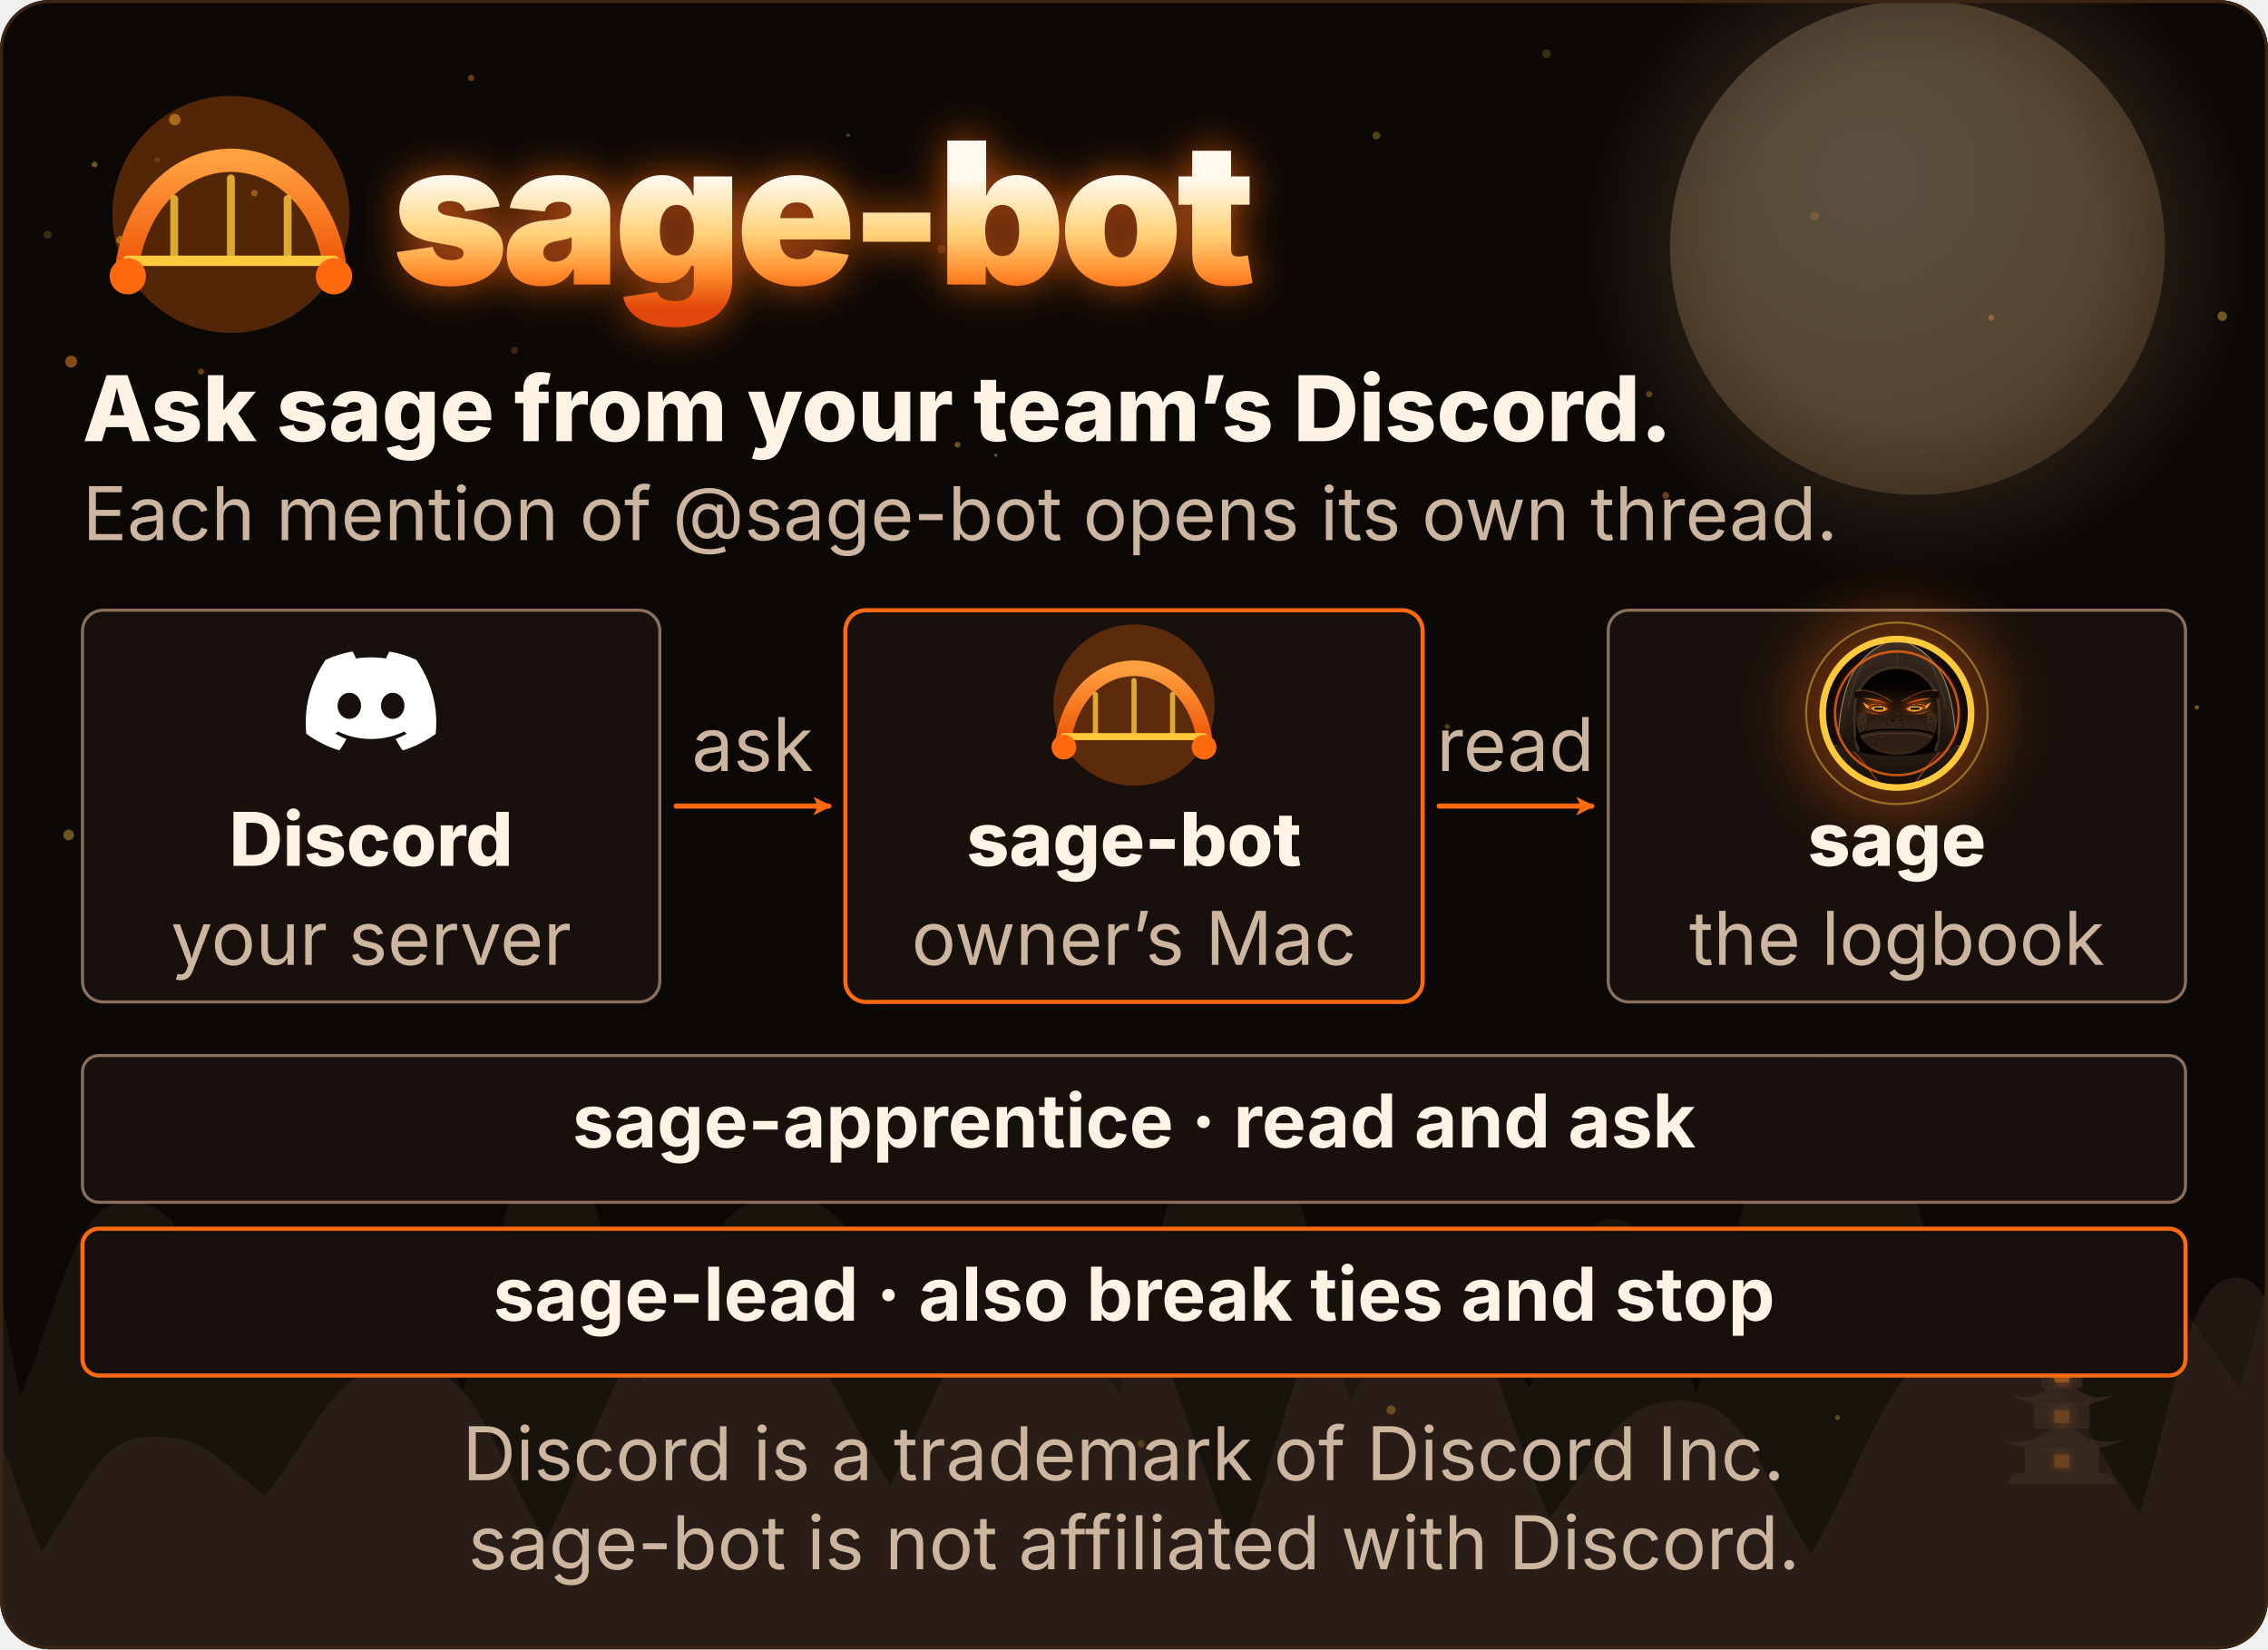
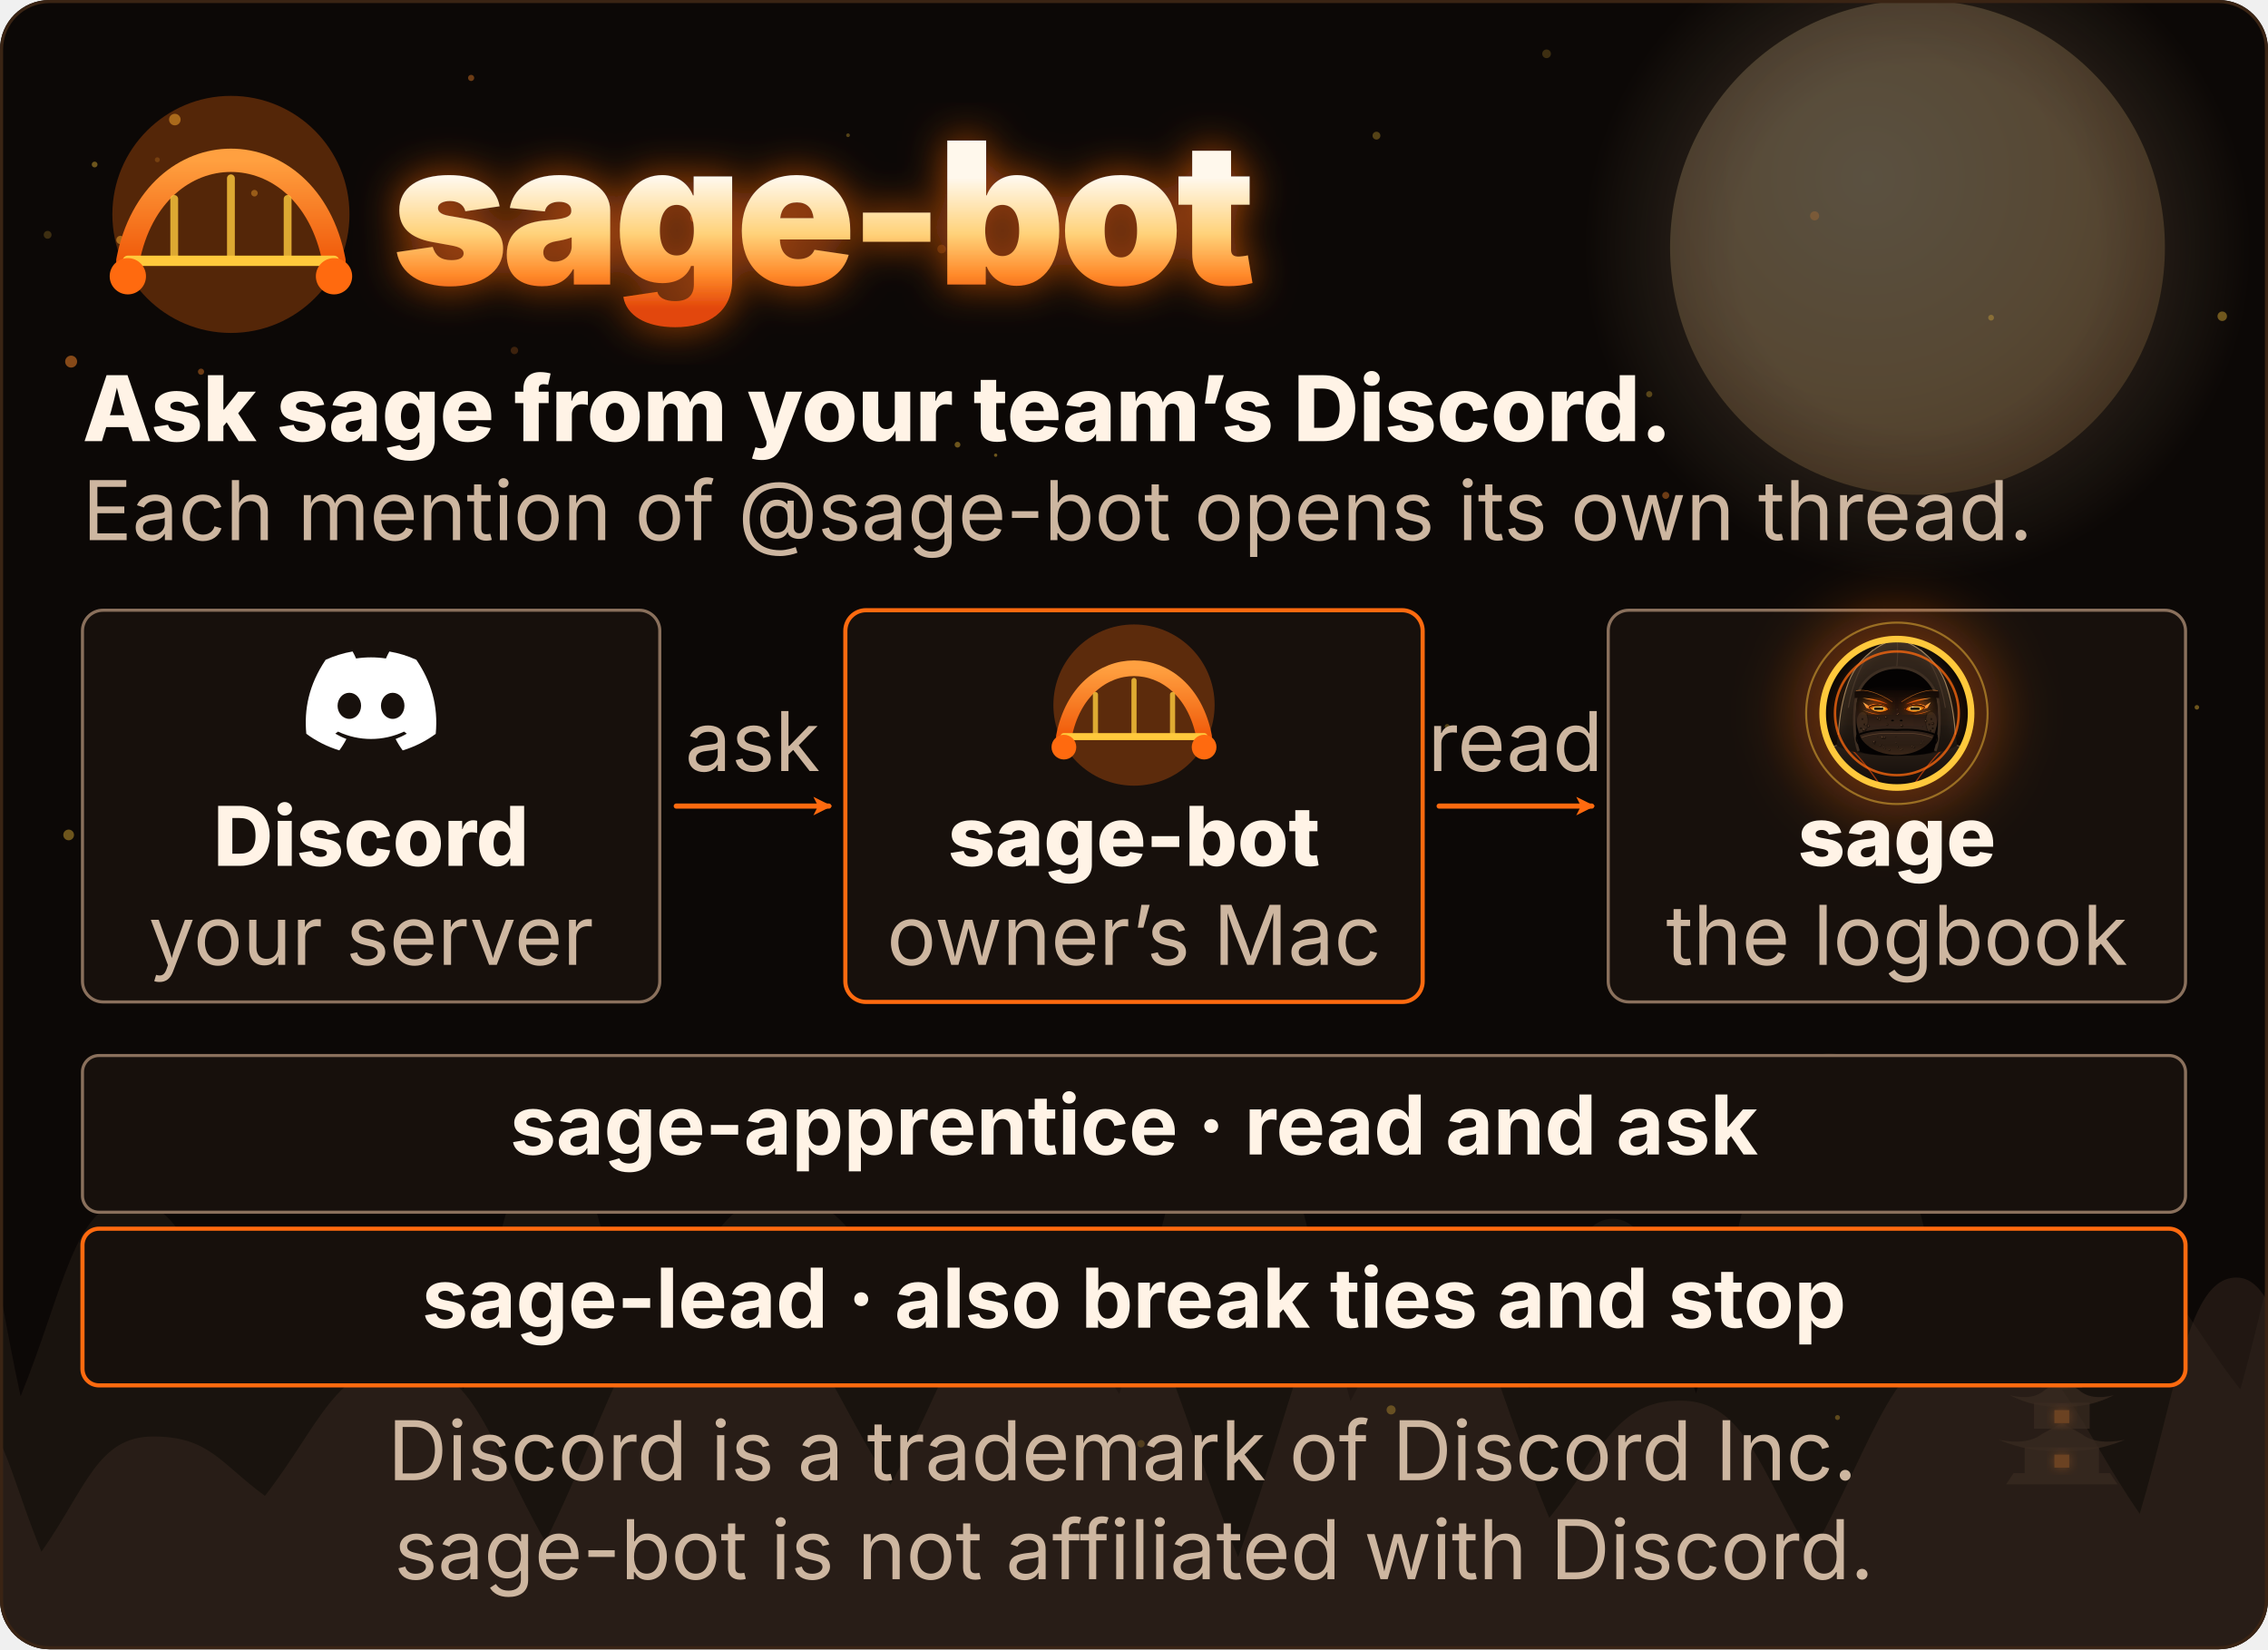
<svg xmlns="http://www.w3.org/2000/svg" viewBox="0 0 1100 800" width="1100" height="800" role="img" aria-label="sage-bot: mention @sage-bot in Discord, and it answers from sage's logbook on the owner's Mac. A sage-apprentice reads and asks; a sage-lead also breaks ties and stops.">
  <style>.pulse{animation:pulse 5s ease-in-out infinite}@keyframes pulse{50%{opacity:.55}}@media (prefers-reduced-motion:reduce){.pulse{animation:none}}</style>
  <defs>
    <linearGradient id="hero-d-sky" x1="0" y1="0" x2="0" y2="1">
      <stop offset="0" stop-color="#080605" />
      <stop offset="0.45" stop-color="#1B120C" />
      <stop offset="0.72" stop-color="#22160E" />
      <stop offset="1" stop-color="#0A0706" />
    </linearGradient>
    <radialGradient id="hero-d-haze">
      <stop offset="0" stop-color="#FF8A2A" stop-opacity="0.6" />
      <stop offset="0.5" stop-color="#FF6A0F" stop-opacity="0.2" />
      <stop offset="1" stop-color="#FF6A0F" stop-opacity="0" />
    </radialGradient>
    <radialGradient id="hero-d-moonglow">
      <stop offset="0.55" stop-color="#F2CD96" stop-opacity="0.5" />
      <stop offset="1" stop-color="#F2CD96" stop-opacity="0" />
    </radialGradient>
    <radialGradient id="hero-d-moon" cx="0.4" cy="0.36" r="0.72">
      <stop offset="0" stop-color="#F8E7C6" />
      <stop offset="0.6" stop-color="#E4BC88" />
      <stop offset="1" stop-color="#B8844F" />
    </radialGradient>
    <radialGradient id="hero-d-iris" cx="0.51" cy="0.52" r="0.56">
      <stop offset="0" stop-color="#FFF4C2" />
      <stop offset="0.16" stop-color="#FFD54A" />
      <stop offset="0.4" stop-color="#FDB022" />
      <stop offset="0.66" stop-color="#EE7A0C" />
      <stop offset="0.86" stop-color="#A83E08" />
      <stop offset="1" stop-color="#4A1803" />
    </radialGradient>
    <linearGradient id="hero-d-lid" x1="0" y1="0.34" x2="0" y2="0.96">
      <stop offset="0" stop-color="#000" stop-opacity="0.85" />
      <stop offset="1" stop-color="#000" stop-opacity="0" />
    </linearGradient>
    <linearGradient id="hero-d-markR" x1="0" y1="0.5" x2="1" y2="0.3">
      <stop offset="0" stop-color="#B83A0A" />
      <stop offset="0.55" stop-color="#FF6A0F" />
      <stop offset="1" stop-color="#FFB050" />
    </linearGradient>
    <linearGradient id="hero-d-markL" x1="1" y1="0.5" x2="0" y2="0.3">
      <stop offset="0" stop-color="#B83A0A" />
      <stop offset="0.55" stop-color="#FF6A0F" />
      <stop offset="1" stop-color="#FFB050" />
    </linearGradient>
    <linearGradient id="hero-d-skin" x1="0" y1="0" x2="0" y2="1">
      <stop offset="0" stop-color="#040202" />
      <stop offset="0.32" stop-color="#1A110B" />
      <stop offset="0.6" stop-color="#33231A" />
      <stop offset="0.86" stop-color="#2C1E14" />
      <stop offset="1" stop-color="#3A2618" />
    </linearGradient>
    <linearGradient id="hero-d-robe" x1="0" y1="0" x2="0" y2="1">
      <stop offset="0" stop-color="#2B2018" />
      <stop offset="1" stop-color="#100B08" />
    </linearGradient>
    <linearGradient id="hero-d-bust" x1="0" y1="0" x2="0" y2="1">
      <stop offset="0" stop-color="#2B2018" />
      <stop offset="1" stop-color="#0A0604" />
    </linearGradient>
    <linearGradient id="hero-d-hood" x1="0" y1="0" x2="0" y2="1">
      <stop offset="0" stop-color="#382A1F" />
      <stop offset="1" stop-color="#18120D" />
    </linearGradient>
    <linearGradient id="hero-d-rock" x1="0" y1="0" x2="0" y2="1">
      <stop offset="0" stop-color="#33271D" />
      <stop offset="1" stop-color="#0D0907" />
    </linearGradient>
    <radialGradient id="hero-d-disc" cx="0.5" cy="0.42" r="0.62">
      <stop offset="0" stop-color="#3B2B1E" />
      <stop offset="1" stop-color="#100B08" />
    </radialGradient>
    <radialGradient id="hero-d-orb" cx="0.4" cy="0.38" r="0.65">
      <stop offset="0" stop-color="#FFF6D0" />
      <stop offset="0.45" stop-color="#FFC93C" />
      <stop offset="1" stop-color="#FF6A0F" />
    </radialGradient>
    <linearGradient id="hero-d-fall" x1="0" y1="0" x2="0" y2="1">
      <stop offset="0" stop-color="#F4E6CC" stop-opacity="0.95" />
      <stop offset="1" stop-color="#F4E6CC" stop-opacity="0" />
    </linearGradient>
    <linearGradient id="hero-d-word" x1="0" y1="0" x2="0" y2="1">
      <stop offset="0.2" stop-color="#FFF8EC" />
      <stop offset="0.5" stop-color="#FFD27A" />
      <stop offset="0.72" stop-color="#FF8A2A" />
      <stop offset="0.9" stop-color="#E2470A" />
    </linearGradient>
    <linearGradient id="hero-d-ember" x1="0" y1="0" x2="0" y2="1">
      <stop offset="0" stop-color="#FFA040" />
      <stop offset="1" stop-color="#F05A0A" />
    </linearGradient>
    <filter id="hero-d-wordglow" x="-10%" y="-20%" width="120%" height="140%">
      <feGaussianBlur in="SourceAlpha" stdDeviation="10" result="b" />
      <feFlood flood-color="#FF6A0F" flood-opacity="0.7" />
      <feComposite in2="b" operator="in" result="g" />
      <feMerge>
        <feMergeNode in="g" />
        <feMergeNode in="SourceGraphic" />
      </feMerge>
    </filter>
    <filter id="hero-d-glow" x="-50%" y="-50%" width="200%" height="200%">
      <feGaussianBlur in="SourceGraphic" stdDeviation="2.6" result="b" />
      <feMerge>
        <feMergeNode in="b" />
        <feMergeNode in="SourceGraphic" />
      </feMerge>
    </filter>
    <filter id="hero-d-blur" x="-50%" y="-50%" width="200%" height="200%">
      <feGaussianBlur stdDeviation="14" />
    </filter>
    <filter id="hero-d-mist" x="-30%" y="-200%" width="160%" height="500%">
      <feGaussianBlur stdDeviation="20" />
    </filter>
    <marker id="hero-d-hot" viewBox="0 0 12 12" refX="10" refY="6" markerWidth="9" markerHeight="9" markerUnits="userSpaceOnUse" orient="auto-start-reverse">
      <path d="M0 0 L12 6 L0 12 L3 6 z" fill="#FF6A0F" />
    </marker>
    <marker id="hero-d-muted" viewBox="0 0 12 12" refX="10" refY="6" markerWidth="9" markerHeight="9" markerUnits="userSpaceOnUse" orient="auto-start-reverse">
      <path d="M0 0 L12 6 L0 12 L3 6 z" fill="#8A705C" />
    </marker>
    <marker id="hero-d-bad" viewBox="0 0 12 12" refX="10" refY="6" markerWidth="9" markerHeight="9" markerUnits="userSpaceOnUse" orient="auto-start-reverse">
      <path d="M0 0 L12 6 L0 12 L3 6 z" fill="#FF6A55" />
    </marker>
    <marker id="hero-d-loop" viewBox="0 0 12 12" refX="10" refY="6" markerWidth="9" markerHeight="9" markerUnits="userSpaceOnUse" orient="auto-start-reverse">
      <path d="M0 0 L12 6 L0 12 L3 6 z" fill="#FFC93C" />
    </marker>
    <clipPath id="hero-d-frame">
      <rect width="1100" height="800" rx="24" />
    </clipPath>
  </defs>
  <g clip-path="url(#hero-d-frame)">
    <rect width="1100" height="800" rx="24" fill="#0C0806" />
    <circle cx="930" cy="120" r="161.3" fill="url(#hero-d-moonglow)" opacity="0.3" />
    <circle cx="930" cy="120" r="120" fill="url(#hero-d-moon)" opacity="0.22" />
    <path d="M-60 800 L-60 680 C-46 614.3 -42.5 560.6 -25 560.6 C-7.5 560.6 -4 613.1 10 677.3 C31.1 625.3 36.3 582.8 62.6 582.8 C89 582.8 94.2 615.3 115.3 654.9 C137.2 631.5 142.7 612.4 170 612.4 C197.4 612.4 202.9 640.1 224.8 673.9 C241.8 610 246.1 557.8 267.4 557.8 C288.6 557.8 292.9 608.6 309.9 670.7 C337.5 620.9 344.4 580.2 378.9 580.2 C413.4 580.2 420.3 613.6 447.9 654.3 C466.9 637.4 471.7 623.5 495.4 623.5 C519.2 623.5 523.9 647.3 542.9 676.3 C565.3 597.9 570.9 533.7 598.9 533.7 C626.9 533.7 632.5 599.4 655 679.6 C672.3 647.9 676.7 621.9 698.4 621.9 C720.1 621.9 724.5 645.1 741.8 673.4 C758 628.2 762 591.2 782.2 591.2 C802.4 591.2 806.5 629.3 822.6 675.9 C848.5 585.2 855 511 887.3 511 C919.6 511 926.1 579.6 951.9 663.4 C978.9 635.4 985.6 612.4 1019.3 612.4 C1052.9 612.4 1059.7 640.1 1086.6 674 C1108.6 594.8 1114.1 530 1141.5 530 C1169 530 1174.5 580.6 1196.5 642.4 L1196.5 800 Z" fill="#3A2B21" opacity="0.3" />
    <path d="M973 720 L1027 720 L1023.4 714.6 L976.6 714.6 Z" fill="#3A2B21" opacity="0.7" />
    <path d="M982 714.6 L1018 714.6 L1018 702 L982 702 Z" fill="#3A2B21" opacity="0.7" />
    <path d="M969.4 698.4 Q983.2 701.1 990.2 695.7 L1000 690.3 L1009.8 695.7 Q1016.8 701.1 1030.6 698.4 Q1015.3 704.7 1000 703.8 Q984.7 704.7 969.4 698.4 Z" fill="#3A2B21" opacity="0.7" />
    <path d="M996.4 711.9 L1003.6 711.9 L1003.6 705.6 L996.4 705.6 Z" fill="#FF8A2A" opacity="0.48" filter="url(#hero-d-glow)" />
    <path d="M986.5 693 L1013.5 693 L1013.5 680.4 L986.5 680.4 Z" fill="#3A2B21" opacity="0.7" />
    <path d="M974.8 676.8 Q986.1 679.5 991.9 674.1 L1000 668.7 L1008.1 674.1 Q1013.9 679.5 1025.2 676.8 Q1012.6 683.1 1000 682.2 Q987.4 683.1 974.8 676.8 Z" fill="#3A2B21" opacity="0.7" />
    <path d="M996.4 690.3 L1003.6 690.3 L1003.6 684 L996.4 684 Z" fill="#FF8A2A" opacity="0.48" filter="url(#hero-d-glow)" />
    <path d="M990.1 673.2 L1009.9 673.2 L1009.9 660.6 L990.1 660.6 Z" fill="#3A2B21" opacity="0.7" />
    <path d="M980.2 657 Q989.1 659.7 993.7 654.3 L1000 648.9 L1006.3 654.3 Q1010.9 659.7 1019.8 657 Q1009.9 663.3 1000 662.4 Q990.1 663.3 980.2 657 Z" fill="#3A2B21" opacity="0.7" />
    <path d="M996.4 670.5 L1003.6 670.5 L1003.6 664.2 L996.4 664.2 Z" fill="#FF8A2A" opacity="0.48" filter="url(#hero-d-glow)" />
    <path d="M1000 648.9 L1000 635.4" fill="none" stroke="#3A2B21" stroke-width="2.2" stroke-linecap="round" opacity="0.7" />
    <path d="M-60 800 L-60 760 C-44 717.1 -40 682 -20 682 C0 682 4 713.8 20.1 752.7 C41.7 722 47.2 696.8 74.3 696.8 C101.4 696.8 106.8 709.7 128.5 725.6 C155.7 690.5 162.5 661.8 196.5 661.8 C230.5 661.8 237.3 700.5 264.5 747.8 C298 680.7 306.4 625.8 348.2 625.8 C390.1 625.8 398.5 668.3 431.9 720.2 C465.7 658.1 474.1 607.3 516.2 607.3 C558.4 607.3 566.8 673.9 600.5 755.3 C630.7 672.7 638.2 605 675.9 605 C713.6 605 721.2 664.1 751.4 736.3 C776.8 705 783.1 679.4 814.9 679.4 C846.7 679.4 853 713.1 878.4 754.1 C910.3 697.3 918.3 650.8 958.1 650.8 C997.9 650.8 1005.9 688.4 1037.8 734.3 C1056.5 671.3 1061.2 619.7 1084.7 619.7 C1108.2 619.7 1112.9 681.4 1131.7 756.7 C1154 723.1 1159.6 695.5 1187.5 695.5 C1215.4 695.5 1221 706.7 1243.4 720.3 L1243.4 800 Z" fill="#3A2B21" opacity="0.45" />
    <ellipse cx="80" cy="683.1" rx="203.6" ry="26" fill="#E9D6BC" opacity="0" filter="url(#hero-d-mist)" />
    <ellipse cx="375.7" cy="725.1" rx="230.1" ry="26" fill="#E9D6BC" opacity="0" filter="url(#hero-d-mist)" />
    <ellipse cx="666.1" cy="708.7" rx="205.4" ry="26" fill="#E9D6BC" opacity="0" filter="url(#hero-d-mist)" />
    <ellipse cx="958.9" cy="696.6" rx="234.2" ry="26" fill="#E9D6BC" opacity="0" filter="url(#hero-d-mist)" />
    <circle cx="411.3" cy="65.6" r="0.9" fill="#FFC93C" opacity="0.3" />
    <circle cx="543.8" cy="546.7" r="1.8" fill="#FFC93C" opacity="0.2" />
    <circle cx="799.9" cy="191.2" r="1.5" fill="#FFC93C" opacity="0.3" />
    <circle cx="123.4" cy="93.7" r="1.6" fill="#FFC93C" opacity="0.4" />
    <circle cx="84.8" cy="58" r="2.8" fill="#FFC93C" opacity="0.5" />
    <circle cx="932" cy="598.1" r="0.9" fill="#FF8A2A" opacity="0.4" />
    <circle cx="76.3" cy="77.5" r="1.2" fill="#FFC93C" opacity="0.2" />
    <circle cx="891.2" cy="687.6" r="1.2" fill="#FFC93C" opacity="0.3" />
    <circle cx="965.7" cy="154.1" r="1.4" fill="#FFC93C" opacity="0.3" />
    <circle cx="58.4" cy="116.4" r="2" fill="#FFC93C" opacity="0.5" />
    <circle cx="156.9" cy="557.1" r="2.1" fill="#FFC93C" opacity="0.2" />
    <circle cx="97.5" cy="180.3" r="1.5" fill="#FF8A2A" opacity="0.4" />
    <circle cx="579.5" cy="316.5" r="1" fill="#FF8A2A" opacity="0.4" />
    <circle cx="23.1" cy="113.9" r="1.9" fill="#FFC93C" opacity="0.2" />
    <circle cx="963.2" cy="614.4" r="3" fill="#FF8A2A" opacity="0.4" />
    <circle cx="497.6" cy="618" r="1" fill="#FFC93C" opacity="0.4" />
    <circle cx="334.4" cy="561.7" r="1.1" fill="#FF8A2A" opacity="0.3" />
    <circle cx="807.9" cy="240.3" r="1.7" fill="#FF8A2A" opacity="0.4" />
    <circle cx="464.4" cy="215.7" r="1.4" fill="#FFC93C" opacity="0.4" />
    <circle cx="1065.5" cy="343.1" r="1.1" fill="#FFC93C" opacity="0.4" />
    <circle cx="314.8" cy="539.5" r="2.4" fill="#FF8A2A" opacity="0.4" />
    <circle cx="228.5" cy="37.8" r="1.5" fill="#FF8A2A" opacity="0.4" />
    <circle cx="553.4" cy="700.3" r="1.8" fill="#FFC93C" opacity="0.2" />
    <circle cx="249.5" cy="170" r="1.8" fill="#FF8A2A" opacity="0.2" />
    <circle cx="1077.8" cy="153.4" r="2.3" fill="#FFC93C" opacity="0.4" />
    <circle cx="701.9" cy="352.4" r="1.2" fill="#FFC93C" opacity="0.3" />
    <circle cx="162.6" cy="404.2" r="0.8" fill="#FFC93C" opacity="0.4" />
    <circle cx="750.1" cy="26.1" r="2.1" fill="#FFC93C" opacity="0.2" />
    <circle cx="34.5" cy="175.4" r="2.9" fill="#FF8A2A" opacity="0.5" />
    <circle cx="880.1" cy="104.7" r="2.2" fill="#FF8A2A" opacity="0.2" />
    <circle cx="456.7" cy="120.8" r="2.1" fill="#FF8A2A" opacity="0.2" />
    <circle cx="110.3" cy="565.7" r="1.5" fill="#FFC93C" opacity="0.5" />
    <circle cx="45.9" cy="79.8" r="1.4" fill="#FFC93C" opacity="0.4" />
    <circle cx="675.5" cy="369" r="1.8" fill="#FF8A2A" opacity="0.4" />
    <circle cx="482.9" cy="220.8" r="0.8" fill="#FFC93C" opacity="0.4" />
    <circle cx="70.5" cy="614.3" r="2" fill="#FF8A2A" opacity="0.4" />
    <circle cx="667.6" cy="65.8" r="1.9" fill="#FFC93C" opacity="0.3" />
    <circle cx="674.7" cy="683.9" r="2.2" fill="#FFC93C" opacity="0.3" />
    <circle cx="337.4" cy="105.5" r="2.6" fill="#FF8A2A" opacity="0.4" />
    <circle cx="33.3" cy="405" r="2.6" fill="#FFC93C" opacity="0.4" />
    <g class="pulse">
      <circle cx="112" cy="104" r="57.5" fill="#FF6A0F" opacity="0.3" />
    </g>
    <path d="M62 126.5 C 74.5 61.5, 149.5 61.5, 162 126.5" fill="none" stroke="url(#hero-d-ember)" stroke-width="11.3" stroke-linecap="round" />
    <path d="M62 126.5 L 162 126.5" fill="none" stroke="#FFC93C" stroke-width="5" stroke-linecap="round" />
    <path d="M84.5 96.5 L 84.5 126.5 M112 86.5 L 112 126.5 M139.5 96.5 L 139.5 126.5" fill="none" stroke="#FFC93C" stroke-width="3.8" stroke-linecap="round" opacity="0.8" />
    <circle cx="62" cy="134" r="8.8" fill="#FF6A0F" />
    <circle cx="162" cy="134" r="8.8" fill="#FF6A0F" />
    <text x="190" y="138" font-family="-apple-system, BlinkMacSystemFont, 'Segoe UI', Inter, Helvetica, Arial, sans-serif" font-size="96" font-weight="900" letter-spacing="-3" fill="url(#hero-d-word)" filter="url(#hero-d-wordglow)">sage-bot</text>
    <text x="40" y="214" font-family="-apple-system, BlinkMacSystemFont, 'Segoe UI', Inter, Helvetica, Arial, sans-serif" font-size="44" font-weight="800" fill="#FFF3E6" text-anchor="start">
      <tspan x="40" dy="0">Ask sage from your team’s Discord.</tspan>
    </text>
-     <text x="40" y="262" font-family="-apple-system, BlinkMacSystemFont, 'Segoe UI', Inter, Helvetica, Arial, sans-serif" font-size="36" font-weight="400" fill="#CDB6A0" text-anchor="start">
+     <text x="40" y="262" font-family="-apple-system, BlinkMacSystemFont, 'Segoe UI', Inter, Helvetica, Arial, sans-serif" font-size="40" font-weight="400" fill="#CDB6A0" text-anchor="start">
      <tspan x="40" dy="0">Each mention of @sage-bot opens its own thread.</tspan>
    </text>
    <rect x="40" y="296" width="280" height="190" rx="10" fill="#17100C" stroke="#8A705C" stroke-width="1.5" />
    <svg x="148.3" y="316" width="63.3" height="48" viewBox="0 0 126.644 96">
      <path d="M81.15,0c-1.238,2.197-2.349,4.47-3.359,6.794-9.598-1.44-19.372-1.44-28.994,0-.985-2.324-2.122-4.597-3.359-6.794-9.017,1.541-17.806,4.243-26.14,8.057C2.779,32.53-1.691,56.373.531,79.886c9.673,7.148,20.508,12.603,32.05,16.088,2.601-3.485,4.9-7.198,6.87-11.062-3.738-1.389-7.35-3.132-10.81-5.152.909-.657,1.793-1.339,2.652-1.995,20.281,9.547,43.77,9.547,64.076,0,.859.707,1.743,1.389,2.652,1.995-3.46,2.046-7.072,3.763-10.835,5.178,1.97,3.864,4.268,7.577,6.87,11.062,11.542-3.485,22.377-8.916,32.051-16.063,2.626-27.277-4.496-50.917-18.817-71.855C98.981,4.268,90.192,1.566,81.175.051l-.025-.051ZM42.28,65.414c-6.238,0-11.416-5.657-11.416-12.653s4.976-12.679,11.391-12.679,11.517,5.708,11.416,12.679c-.101,6.971-5.026,12.653-11.391,12.653ZM84.358,65.414c-6.264,0-11.391-5.657-11.391-12.653s4.976-12.679,11.391-12.679,11.492,5.708,11.391,12.679c-.101,6.971-5.026,12.653-11.391,12.653Z" fill="#fff" />
    </svg>
-     <text x="180" y="420" font-family="-apple-system, BlinkMacSystemFont, 'Segoe UI', Inter, Helvetica, Arial, sans-serif" font-size="36" font-weight="800" fill="#FFF3E6" text-anchor="middle">
+     <text x="180" y="420" font-family="-apple-system, BlinkMacSystemFont, 'Segoe UI', Inter, Helvetica, Arial, sans-serif" font-size="40" font-weight="800" fill="#FFF3E6" text-anchor="middle">
      <tspan x="180" dy="0">Discord</tspan>
    </text>
-     <text x="180" y="468" font-family="-apple-system, BlinkMacSystemFont, 'Segoe UI', Inter, Helvetica, Arial, sans-serif" font-size="36" font-weight="400" fill="#CDB6A0" text-anchor="middle">
+     <text x="180" y="468" font-family="-apple-system, BlinkMacSystemFont, 'Segoe UI', Inter, Helvetica, Arial, sans-serif" font-size="40" font-weight="400" fill="#CDB6A0" text-anchor="middle">
      <tspan x="180" dy="0">your server</tspan>
    </text>
    <path d="M328 391 L 402 391" fill="none" stroke="#FF6A0F" stroke-width="2.5" stroke-linecap="round" stroke-linejoin="round" marker-end="url(#hero-d-hot)" />
-     <text x="365" y="374" font-family="-apple-system, BlinkMacSystemFont, 'Segoe UI', Inter, Helvetica, Arial, sans-serif" font-size="36" font-weight="400" fill="#CDB6A0" text-anchor="middle">
+     <text x="365" y="374" font-family="-apple-system, BlinkMacSystemFont, 'Segoe UI', Inter, Helvetica, Arial, sans-serif" font-size="40" font-weight="400" fill="#CDB6A0" text-anchor="middle">
      <tspan x="365" dy="0">ask</tspan>
    </text>
    <rect x="410" y="296" width="280" height="190" rx="10" fill="#17100C" stroke="#FF6A0F" stroke-width="2" />
    <g class="pulse">
      <circle cx="550" cy="342" r="39.1" fill="#FF6A0F" opacity="0.3" />
    </g>
    <path d="M516 357.3 C 524.5 313.1, 575.5 313.1, 584 357.3" fill="none" stroke="url(#hero-d-ember)" stroke-width="7.6" stroke-linecap="round" />
    <path d="M516 357.3 L 584 357.3" fill="none" stroke="#FFC93C" stroke-width="3.4" stroke-linecap="round" />
    <path d="M531.3 336.9 L 531.3 357.3 M550 330.1 L 550 357.3 M568.7 336.9 L 568.7 357.3" fill="none" stroke="#FFC93C" stroke-width="2.5" stroke-linecap="round" opacity="0.8" />
    <circle cx="516" cy="362.4" r="6" fill="#FF6A0F" />
    <circle cx="584" cy="362.4" r="6" fill="#FF6A0F" />
-     <text x="550" y="420" font-family="-apple-system, BlinkMacSystemFont, 'Segoe UI', Inter, Helvetica, Arial, sans-serif" font-size="36" font-weight="800" fill="#FFF3E6" text-anchor="middle">
+     <text x="550" y="420" font-family="-apple-system, BlinkMacSystemFont, 'Segoe UI', Inter, Helvetica, Arial, sans-serif" font-size="40" font-weight="800" fill="#FFF3E6" text-anchor="middle">
      <tspan x="550" dy="0">sage-bot</tspan>
    </text>
-     <text x="550" y="468" font-family="-apple-system, BlinkMacSystemFont, 'Segoe UI', Inter, Helvetica, Arial, sans-serif" font-size="36" font-weight="400" fill="#CDB6A0" text-anchor="middle">
+     <text x="550" y="468" font-family="-apple-system, BlinkMacSystemFont, 'Segoe UI', Inter, Helvetica, Arial, sans-serif" font-size="40" font-weight="400" fill="#CDB6A0" text-anchor="middle">
      <tspan x="550" dy="0">owner’s Mac</tspan>
    </text>
    <path d="M698 391 L 772 391" fill="none" stroke="#FF6A0F" stroke-width="2.5" stroke-linecap="round" stroke-linejoin="round" marker-end="url(#hero-d-hot)" />
-     <text x="735" y="374" font-family="-apple-system, BlinkMacSystemFont, 'Segoe UI', Inter, Helvetica, Arial, sans-serif" font-size="36" font-weight="400" fill="#CDB6A0" text-anchor="middle">
+     <text x="735" y="374" font-family="-apple-system, BlinkMacSystemFont, 'Segoe UI', Inter, Helvetica, Arial, sans-serif" font-size="40" font-weight="400" fill="#CDB6A0" text-anchor="middle">
      <tspan x="735" dy="0">read</tspan>
    </text>
    <rect x="780" y="296" width="280" height="190" rx="10" fill="#17100C" stroke="#8A705C" stroke-width="1.5" />
    <g class="pulse">
      <circle cx="920" cy="346" r="50" fill="#FF6A0F" opacity="0.34" filter="url(#hero-d-blur)" />
    </g>
    <circle cx="920" cy="346" r="44" fill="none" stroke="#FFC93C" stroke-width="1" opacity="0.45" />
    <defs>
      <clipPath id="hero-d-emblem">
        <circle cx="920" cy="346" r="36" />
      </clipPath>
    </defs>
    <circle cx="920" cy="346" r="36" fill="#0A0604" />
    <g clip-path="url(#hero-d-emblem)">
      <g class="pulse">
        <ellipse cx="920" cy="346.9" rx="39.8" ry="30.3" fill="url(#hero-d-haze)" opacity="0.48" />
      </g>
      <path d="M895 360.5 C888.2 362 881 365.5 877.9 375.3 L876.4 387.8 L963.6 387.8 L962.1 375.3 C959 365.5 951.8 362 945 360.5 Z" fill="url(#hero-d-bust)" />
      <path d="M891.6 361.3 C886.3 362.8 880.6 366.2 877.9 375.7" fill="none" stroke="#F2C88C" stroke-width="0.4" opacity="0.45" stroke-linecap="round" />
      <path d="M948.4 361.3 C953.7 362.8 959.4 366.2 962.1 375.7" fill="none" stroke="#F2C88C" stroke-width="0.4" opacity="0.45" stroke-linecap="round" />
      <path d="M897.3 362.8 C902.6 368.1 908.6 375.3 915.1 385.9" fill="none" stroke="#C2410C" stroke-width="0.6" opacity="0.8" stroke-linecap="round" />
      <path d="M942.7 362.8 C937.4 368.1 931.4 375.3 924.9 385.9" fill="none" stroke="#C2410C" stroke-width="0.6" opacity="0.8" stroke-linecap="round" />
      <path d="M920 309.4 C924.9 311.3 937.8 316.2 943.5 331 C946.9 339.7 948 350.7 949.2 361.7 C943.1 365.1 933.3 366.6 920 366.6 C906.7 366.6 896.9 365.1 890.8 361.7 C892 350.7 893.1 339.7 896.5 331 C902.2 316.2 915.1 311.3 920 309.4 Z" fill="url(#hero-d-hood)" />
      <path d="M908.3 315.1 C902.6 321.9 898.4 331.4 896.5 343.1" fill="none" stroke="#4A392B" stroke-width="0.5" opacity="0.8" stroke-linecap="round" />
      <path d="M931.7 315.1 C937.4 321.9 941.6 331.4 943.5 343.1" fill="none" stroke="#4A392B" stroke-width="0.5" opacity="0.8" stroke-linecap="round" />
      <path d="M920 309.4 C920.6 314.3 920.4 318.8 920 323" fill="none" stroke="#4A392B" stroke-width="0.5" stroke-linecap="round" opacity="0.8" />
      <path d="M891.6 356.4 C892.3 346.9 893.5 339.3 896.5 331 C902.2 316.2 915.1 311.3 920 309.4 C924.9 311.3 937.8 316.2 943.5 331 C946.5 339.3 947.7 346.9 948.4 356.4" fill="none" stroke="#F2C88C" stroke-width="0.5" opacity="0.6" filter="url(#hero-d-glow)" />
      <path d="M920 323.8 C931 323.8 938.6 331.4 940.1 340.8 C941.2 349.5 940.5 359 938.6 364.3 C933.3 367.4 906.7 367.4 901.4 364.3 C899.5 359 898.8 349.5 899.9 340.8 C901.4 331.4 909 323.8 920 323.8 Z" fill="#040202" />
      <path d="M901.4 364.3 C899.5 359 898.8 349.5 899.9 340.8 C901.4 331.4 909 323.8 920 323.8 C931 323.8 938.6 331.4 940.1 340.8 C941.2 349.5 940.5 359 938.6 364.3" fill="none" stroke="#3E2F23" stroke-width="1.3" />
      <path d="M901.1 337.8 C899.5 345 899.9 353 902.9 358.6 C907.1 364.3 914.3 366.2 920 366.2 C925.7 366.2 932.9 364.3 937.1 358.6 C940.1 353 940.5 345 938.9 337.8 C935.2 330.6 904.8 330.6 901.1 337.8 Z" fill="url(#hero-d-skin)" />
      <ellipse cx="903.3" cy="350.3" rx="2.7" ry="4.9" fill="#3A291C" opacity="0.85" />
      <path d="M905.6 346.1 C906.4 349.5 906 353.3 904.5 355.2" fill="none" stroke="#120C08" stroke-width="0.3" stroke-linecap="round" opacity="0.7" />
      <circle cx="903.3" cy="348.8" r="0.5" fill="#1D130C" />
      <circle cx="904.3" cy="351.4" r="0.5" fill="#1D130C" />
      <circle cx="902.6" cy="353.3" r="0.5" fill="#1D130C" />
      <circle cx="903.7" cy="354.5" r="0.5" fill="#1D130C" />
      <ellipse cx="936.7" cy="350.3" rx="2.7" ry="4.9" fill="#3A291C" opacity="0.85" />
      <path d="M934.4 346.1 C933.6 349.5 934 353.3 935.5 355.2" fill="none" stroke="#120C08" stroke-width="0.3" stroke-linecap="round" opacity="0.7" />
      <circle cx="936.7" cy="348.8" r="0.5" fill="#1D130C" />
      <circle cx="935.7" cy="351.4" r="0.5" fill="#1D130C" />
      <circle cx="937.4" cy="353.3" r="0.5" fill="#1D130C" />
      <circle cx="936.3" cy="354.5" r="0.5" fill="#1D130C" />
      <circle cx="911.7" cy="348.9" r="0.7" fill="#1D130C" opacity="0.85" />
      <circle cx="911.5" cy="348.6" r="0.3" fill="#9A7050" opacity="0.5" />
      <circle cx="906.4" cy="352.3" r="0.6" fill="#1D130C" opacity="0.85" />
      <circle cx="906.2" cy="352.1" r="0.3" fill="#9A7050" opacity="0.5" />
      <circle cx="932.4" cy="352.4" r="0.3" fill="#1D130C" opacity="0.85" />
      <circle cx="932.3" cy="352.2" r="0.1" fill="#9A7050" opacity="0.5" />
      <circle cx="909.3" cy="359.8" r="0.6" fill="#1D130C" opacity="0.85" />
      <circle cx="909.1" cy="359.6" r="0.3" fill="#9A7050" opacity="0.5" />
      <circle cx="912.7" cy="361.1" r="0.3" fill="#1D130C" opacity="0.85" />
      <circle cx="912.6" cy="361" r="0.1" fill="#9A7050" opacity="0.5" />
      <circle cx="920.8" cy="346.3" r="0.6" fill="#1D130C" opacity="0.85" />
      <circle cx="920.7" cy="346.1" r="0.3" fill="#9A7050" opacity="0.5" />
      <circle cx="937.4" cy="351" r="0.8" fill="#1D130C" opacity="0.85" />
      <circle cx="937.2" cy="350.8" r="0.3" fill="#9A7050" opacity="0.5" />
      <circle cx="937" cy="350.3" r="0.4" fill="#1D130C" opacity="0.85" />
      <circle cx="936.9" cy="350.2" r="0.2" fill="#9A7050" opacity="0.5" />
      <circle cx="910.7" cy="357.3" r="0.3" fill="#1D130C" opacity="0.85" />
      <circle cx="910.6" cy="357.2" r="0.1" fill="#9A7050" opacity="0.5" />
      <circle cx="920.4" cy="362.3" r="0.5" fill="#1D130C" opacity="0.85" />
      <circle cx="920.2" cy="362.2" r="0.2" fill="#9A7050" opacity="0.5" />
      <circle cx="905.2" cy="351.7" r="0.6" fill="#1D130C" opacity="0.85" />
      <circle cx="905" cy="351.5" r="0.3" fill="#9A7050" opacity="0.5" />
      <circle cx="921.9" cy="363.9" r="0.3" fill="#1D130C" opacity="0.85" />
      <circle cx="921.8" cy="363.7" r="0.2" fill="#9A7050" opacity="0.5" />
      <circle cx="922.5" cy="352.1" r="0.7" fill="#1D130C" opacity="0.85" />
      <circle cx="922.2" cy="351.8" r="0.3" fill="#9A7050" opacity="0.5" />
      <circle cx="922.6" cy="363.6" r="0.4" fill="#1D130C" opacity="0.85" />
      <circle cx="922.5" cy="363.4" r="0.2" fill="#9A7050" opacity="0.5" />
      <circle cx="912" cy="361.8" r="0.5" fill="#1D130C" opacity="0.85" />
      <circle cx="911.8" cy="361.6" r="0.2" fill="#9A7050" opacity="0.5" />
      <circle cx="934.1" cy="349.8" r="0.7" fill="#1D130C" opacity="0.85" />
      <circle cx="933.9" cy="349.6" r="0.3" fill="#9A7050" opacity="0.5" />
      <circle cx="913.9" cy="362.5" r="0.5" fill="#1D130C" opacity="0.85" />
      <circle cx="913.8" cy="362.3" r="0.2" fill="#9A7050" opacity="0.5" />
      <circle cx="913.1" cy="357.8" r="0.8" fill="#1D130C" opacity="0.85" />
      <circle cx="912.8" cy="357.5" r="0.4" fill="#9A7050" opacity="0.5" />
      <circle cx="919.7" cy="360.3" r="0.4" fill="#1D130C" opacity="0.85" />
      <circle cx="919.6" cy="360.2" r="0.2" fill="#9A7050" opacity="0.5" />
      <circle cx="920.4" cy="346.7" r="0.6" fill="#1D130C" opacity="0.85" />
      <circle cx="920.2" cy="346.5" r="0.3" fill="#9A7050" opacity="0.5" />
      <circle cx="909.2" cy="360.6" r="0.5" fill="#1D130C" opacity="0.85" />
      <circle cx="909" cy="360.5" r="0.2" fill="#9A7050" opacity="0.5" />
      <circle cx="932.6" cy="359.6" r="0.4" fill="#1D130C" opacity="0.85" />
      <circle cx="932.5" cy="359.5" r="0.2" fill="#9A7050" opacity="0.5" />
      <circle cx="911.8" cy="349.2" r="0.4" fill="#1D130C" opacity="0.85" />
      <circle cx="911.6" cy="349.1" r="0.2" fill="#9A7050" opacity="0.5" />
      <circle cx="919.5" cy="357.3" r="0.3" fill="#1D130C" opacity="0.85" />
      <circle cx="919.4" cy="357.2" r="0.1" fill="#9A7050" opacity="0.5" />
      <circle cx="904.3" cy="354.1" r="0.8" fill="#1D130C" opacity="0.85" />
      <circle cx="904" cy="353.8" r="0.4" fill="#9A7050" opacity="0.5" />
      <circle cx="928.5" cy="362.5" r="0.5" fill="#1D130C" opacity="0.85" />
      <circle cx="928.3" cy="362.3" r="0.2" fill="#9A7050" opacity="0.5" />
      <circle cx="914.8" cy="348.1" r="0.8" fill="#1D130C" opacity="0.85" />
      <circle cx="914.6" cy="347.8" r="0.3" fill="#9A7050" opacity="0.5" />
      <circle cx="914.1" cy="357.9" r="0.7" fill="#1D130C" opacity="0.85" />
      <circle cx="913.9" cy="357.6" r="0.3" fill="#9A7050" opacity="0.5" />
      <circle cx="931.7" cy="360.6" r="0.4" fill="#1D130C" opacity="0.85" />
      <circle cx="931.6" cy="360.5" r="0.2" fill="#9A7050" opacity="0.5" />
      <circle cx="909" cy="360.1" r="0.7" fill="#1D130C" opacity="0.85" />
      <circle cx="908.8" cy="359.8" r="0.3" fill="#9A7050" opacity="0.5" />
      <circle cx="915.4" cy="351.5" r="0.6" fill="#1D130C" opacity="0.85" />
      <circle cx="915.2" cy="351.4" r="0.2" fill="#9A7050" opacity="0.5" />
      <circle cx="927.4" cy="362" r="0.4" fill="#1D130C" opacity="0.85" />
      <circle cx="927.3" cy="361.9" r="0.2" fill="#9A7050" opacity="0.5" />
      <circle cx="920.3" cy="344.3" r="0.6" fill="#1D130C" opacity="0.85" />
      <circle cx="920.1" cy="344.1" r="0.2" fill="#9A7050" opacity="0.5" />
      <circle cx="910.8" cy="348.5" r="0.7" fill="#1D130C" opacity="0.85" />
      <circle cx="910.6" cy="348.2" r="0.3" fill="#9A7050" opacity="0.5" />
      <circle cx="916.4" cy="363.9" r="0.5" fill="#1D130C" opacity="0.85" />
      <circle cx="916.2" cy="363.7" r="0.2" fill="#9A7050" opacity="0.5" />
      <circle cx="914.3" cy="363.2" r="0.4" fill="#1D130C" opacity="0.85" />
      <circle cx="914.1" cy="363" r="0.2" fill="#9A7050" opacity="0.5" />
      <path d="M899.5 335.5 C904.1 334.4 910.9 336.3 918.9 341.6 C912.4 339.3 905.6 338.2 899.5 338.6 Z" fill="#120B07" />
      <path d="M940.5 335.5 C935.9 334.4 929.1 336.3 921.1 341.6 C927.6 339.3 934.4 338.2 940.5 338.6 Z" fill="#120B07" />
      <path d="M900.3 335 C904.8 334.2 910.9 335.9 917.7 340.4" fill="none" stroke="#FF8A2A" stroke-width="0.3" opacity="0.6" stroke-linecap="round" />
      <path d="M939.7 335 C935.2 334.2 929.1 335.9 922.3 340.4" fill="none" stroke="#FF8A2A" stroke-width="0.3" opacity="0.6" stroke-linecap="round" />
      <g class="pulse">
        <ellipse cx="910.5" cy="343.5" rx="8.7" ry="4.2" fill="#FF6A0F" opacity="0.45" filter="url(#hero-d-blur)" />
        <ellipse cx="929.5" cy="343.5" rx="8.7" ry="4.2" fill="#FF6A0F" opacity="0.45" filter="url(#hero-d-blur)" />
      </g>
      <defs>
        <clipPath id="hero-d-eye1">
          <path d="M916.1 344.2 C914.6 342.1 910 340.7 906.4 342.9 C907.6 345.4 912.8 346.6 916.1 344.2 Z" />
        </clipPath>
      </defs>
      <path d="M915.7 341.6 C913.1 340 908.6 338.8 903.3 338.6 C908 339.5 911.8 340.5 915.7 341.6 Z" fill="url(#hero-d-markL)" filter="url(#hero-d-glow)" />
      <path d="M916.4 344.1 C914.8 341.5 910 340 906.1 342.2 L903.5 340.6 L905.2 343.4 C909.4 344.8 913.2 344.8 916.1 344.2 Z" fill="url(#hero-d-markL)" filter="url(#hero-d-glow)" />
      <path d="M912.1 346.5 C909 346.7 906.1 345.7 903.4 344.4 C905.8 345.4 908.6 346.1 912.1 346.5 Z" fill="url(#hero-d-markL)" filter="url(#hero-d-glow)" />
      <path d="M916.1 344.2 C914.6 342.1 910 340.7 906.4 342.9 C907.6 345.4 912.8 346.6 916.1 344.2 Z" fill="url(#hero-d-iris)" />
      <g clip-path="url(#hero-d-eye1)">
        <path d="M910.1 343.8 L907 343.9 M910.1 343.9 L907.2 344.6 M910.2 344.1 L907.7 345.3 M910.4 344.2 L908.4 345.9 M910.7 344.3 L909.3 346.3 M910.9 344.3 L910.3 346.6 M911.2 344.3 L911.4 346.7 M911.5 344.3 L912.5 346.5 M911.8 344.2 L913.4 346.2 M912 344.1 L914.3 345.7 M912.1 344 L914.9 345.1 M912.2 343.9 L915.3 344.4 M912.3 343.7 L915.4 343.6 M912.2 343.6 L915.2 342.9 M912.1 343.4 L914.7 342.2 M911.9 343.3 L914 341.6 M911.7 343.2 L913.1 341.2 M911.4 343.2 L912.1 340.9 M911.1 343.2 L911 340.9 M910.8 343.2 L909.9 341 M910.6 343.3 L908.9 341.3 M910.4 343.4 L908.1 341.8 M910.2 343.5 L907.4 342.4 M910.1 343.6 L907.1 343.1" fill="none" stroke="#7A3203" stroke-width="0.1" opacity="0.3" />
        <g class="pulse">
          <rect x="908.4" y="342.9" width="5.5" height="1.7" rx="0.9" fill="#FFF1A8" opacity="0.5" />
        </g>
        <rect x="908.9" y="343.3" width="4.6" height="1" rx="0.5" fill="#050302" />
        <rect x="905.8" y="340.3" width="10.6" height="3.2" rx="0" fill="url(#hero-d-lid)" />
      </g>
      <path d="M916.1 344.2 C914.6 342.1 910 340.7 906.4 342.9 C907.6 345.4 912.8 346.6 916.1 344.2 Z" fill="none" stroke="#050302" stroke-width="0.2" />
      <path d="M916 343.6 C914.4 341.5 910 340.1 906.1 342.2" fill="none" stroke="#050302" stroke-width="0.2" stroke-linecap="round" />
      <ellipse cx="912.3" cy="342.9" rx="0.4" ry="0.2" fill="#FFFFFF" opacity="0.92" />
      <circle cx="911.6" cy="342.6" r="0.1" fill="#FFFFFF" opacity="0.8" />
      <defs>
        <clipPath id="hero-d-eye2">
          <path d="M923.9 344.2 C925.4 342.1 930 340.7 933.6 342.9 C932.4 345.4 927.2 346.6 923.9 344.2 Z" />
        </clipPath>
      </defs>
      <path d="M924.3 341.6 C926.9 340 931.4 338.8 936.7 338.6 C932 339.5 928.2 340.5 924.3 341.6 Z" fill="url(#hero-d-markR)" filter="url(#hero-d-glow)" />
      <path d="M923.6 344.1 C925.2 341.5 930 340 933.9 342.2 L936.5 340.6 L934.8 343.4 C930.6 344.8 926.8 344.8 923.9 344.2 Z" fill="url(#hero-d-markR)" filter="url(#hero-d-glow)" />
      <path d="M927.9 346.5 C931 346.7 933.9 345.7 936.6 344.4 C934.2 345.4 931.4 346.1 927.9 346.5 Z" fill="url(#hero-d-markR)" filter="url(#hero-d-glow)" />
      <path d="M923.9 344.2 C925.4 342.1 930 340.7 933.6 342.9 C932.4 345.4 927.2 346.6 923.9 344.2 Z" fill="url(#hero-d-iris)" />
      <g clip-path="url(#hero-d-eye2)">
        <path d="M929.9 343.8 L933 343.9 M929.9 343.9 L932.8 344.6 M929.8 344.1 L932.3 345.3 M929.6 344.2 L931.6 345.9 M929.3 344.3 L930.7 346.3 M929.1 344.3 L929.7 346.6 M928.8 344.3 L928.6 346.7 M928.5 344.3 L927.5 346.5 M928.2 344.2 L926.6 346.2 M928 344.1 L925.7 345.7 M927.9 344 L925.1 345.1 M927.8 343.9 L924.7 344.4 M927.7 343.7 L924.6 343.6 M927.8 343.6 L924.8 342.9 M927.9 343.4 L925.3 342.2 M928.1 343.3 L926 341.6 M928.3 343.2 L926.9 341.2 M928.6 343.2 L927.9 340.9 M928.9 343.2 L929 340.9 M929.2 343.2 L930.1 341 M929.4 343.3 L931.1 341.3 M929.6 343.4 L931.9 341.8 M929.8 343.5 L932.6 342.4 M929.9 343.6 L932.9 343.1" fill="none" stroke="#7A3203" stroke-width="0.1" opacity="0.3" />
        <g class="pulse">
          <rect x="926.1" y="342.9" width="5.5" height="1.7" rx="0.9" fill="#FFF1A8" opacity="0.5" />
        </g>
        <rect x="926.5" y="343.3" width="4.6" height="1" rx="0.5" fill="#050302" />
        <rect x="923.5" y="340.3" width="10.6" height="3.2" rx="0" fill="url(#hero-d-lid)" />
      </g>
      <path d="M923.9 344.2 C925.4 342.1 930 340.7 933.6 342.9 C932.4 345.4 927.2 346.6 923.9 344.2 Z" fill="none" stroke="#050302" stroke-width="0.2" />
      <path d="M924 343.6 C925.6 341.5 930 340.1 933.9 342.2" fill="none" stroke="#050302" stroke-width="0.2" stroke-linecap="round" />
      <ellipse cx="927.7" cy="342.9" rx="0.4" ry="0.2" fill="#FFFFFF" opacity="0.92" />
      <circle cx="928.4" cy="342.6" r="0.1" fill="#FFFFFF" opacity="0.8" />
      <ellipse cx="917.9" cy="349.5" rx="0.7" ry="0.4" fill="#070403" />
      <ellipse cx="922.1" cy="349.5" rx="0.7" ry="0.4" fill="#070403" />
      <path d="M902.9 357.7 C907.9 355.8 913.9 355.4 920 355.8 C926.1 355.4 932.1 355.8 937.1 357.7" fill="none" stroke="#8A6242" stroke-width="0.3" stroke-linecap="round" opacity="0.55" />
      <path d="M900.7 356.7 C906.4 354.1 913.6 353.7 920 354.1 C926.4 353.7 933.6 354.1 939.3 356.7" fill="none" stroke="#050302" stroke-width="0.9" stroke-linecap="round" />
      <path d="M900.7 356.7 C900.1 357.9 900.3 359.4 901.2 360.7" fill="none" stroke="#050302" stroke-width="0.6" stroke-linecap="round" />
      <path d="M939.3 356.7 C939.9 357.9 939.7 359.4 938.8 360.7" fill="none" stroke="#050302" stroke-width="0.6" stroke-linecap="round" />
    </g>
    <circle cx="920" cy="346" r="36" fill="none" stroke="#FFC93C" stroke-width="3.2" />
    <circle cx="920" cy="346" r="30" fill="none" stroke="#FF6A0F" stroke-width="1.2" opacity="0.75" />
-     <text x="920" y="420" font-family="-apple-system, BlinkMacSystemFont, 'Segoe UI', Inter, Helvetica, Arial, sans-serif" font-size="36" font-weight="800" fill="#FFF3E6" text-anchor="middle">
+     <text x="920" y="420" font-family="-apple-system, BlinkMacSystemFont, 'Segoe UI', Inter, Helvetica, Arial, sans-serif" font-size="40" font-weight="800" fill="#FFF3E6" text-anchor="middle">
      <tspan x="920" dy="0">sage</tspan>
    </text>
-     <text x="920" y="468" font-family="-apple-system, BlinkMacSystemFont, 'Segoe UI', Inter, Helvetica, Arial, sans-serif" font-size="36" font-weight="400" fill="#CDB6A0" text-anchor="middle">
+     <text x="920" y="468" font-family="-apple-system, BlinkMacSystemFont, 'Segoe UI', Inter, Helvetica, Arial, sans-serif" font-size="40" font-weight="400" fill="#CDB6A0" text-anchor="middle">
      <tspan x="920" dy="0">the logbook</tspan>
    </text>
-     <rect x="40" y="512" width="1020" height="71.2" rx="8" fill="#17100C" stroke="#8A705C" stroke-width="1.5" />
-     <text x="550" y="556.6" font-family="-apple-system, BlinkMacSystemFont, 'Segoe UI', Inter, Helvetica, Arial, sans-serif" font-size="36" font-weight="700" fill="#FFF3E6" text-anchor="middle">
+     <rect x="40" y="512" width="1020" height="76" rx="8" fill="#17100C" stroke="#8A705C" stroke-width="1.5" />
+     <text x="550" y="560" font-family="-apple-system, BlinkMacSystemFont, 'Segoe UI', Inter, Helvetica, Arial, sans-serif" font-size="40" font-weight="700" fill="#FFF3E6" text-anchor="middle">
      <tspan x="550" dy="0">sage-apprentice · read and ask</tspan>
    </text>
-     <rect x="40" y="596" width="1020" height="71.2" rx="8" fill="#17100C" stroke="#FF6A0F" stroke-width="2" />
-     <text x="550" y="640.6" font-family="-apple-system, BlinkMacSystemFont, 'Segoe UI', Inter, Helvetica, Arial, sans-serif" font-size="36" font-weight="700" fill="#FFF3E6" text-anchor="middle">
+     <rect x="40" y="596" width="1020" height="76" rx="8" fill="#17100C" stroke="#FF6A0F" stroke-width="2" />
+     <text x="550" y="644" font-family="-apple-system, BlinkMacSystemFont, 'Segoe UI', Inter, Helvetica, Arial, sans-serif" font-size="40" font-weight="700" fill="#FFF3E6" text-anchor="middle">
      <tspan x="550" dy="0">sage-lead · also break ties and stop</tspan>
    </text>
-     <text x="550" y="718" font-family="-apple-system, BlinkMacSystemFont, 'Segoe UI', Inter, Helvetica, Arial, sans-serif" font-size="36" font-weight="400" fill="#CDB6A0" text-anchor="middle">
+     <text x="550" y="718" font-family="-apple-system, BlinkMacSystemFont, 'Segoe UI', Inter, Helvetica, Arial, sans-serif" font-size="40" font-weight="400" fill="#CDB6A0" text-anchor="middle">
      <tspan x="550" dy="0">Discord is a trademark of Discord Inc.</tspan>
-       <tspan x="550" dy="43.2">sage-bot is not affiliated with Discord.</tspan>
+       <tspan x="550" dy="48">sage-bot is not affiliated with Discord.</tspan>
    </text>
  </g>
  <rect x="0.75" y="0.75" width="1098.5" height="798.5" rx="23.25" fill="none" stroke="#3A2414" stroke-width="1.5" />
</svg>
